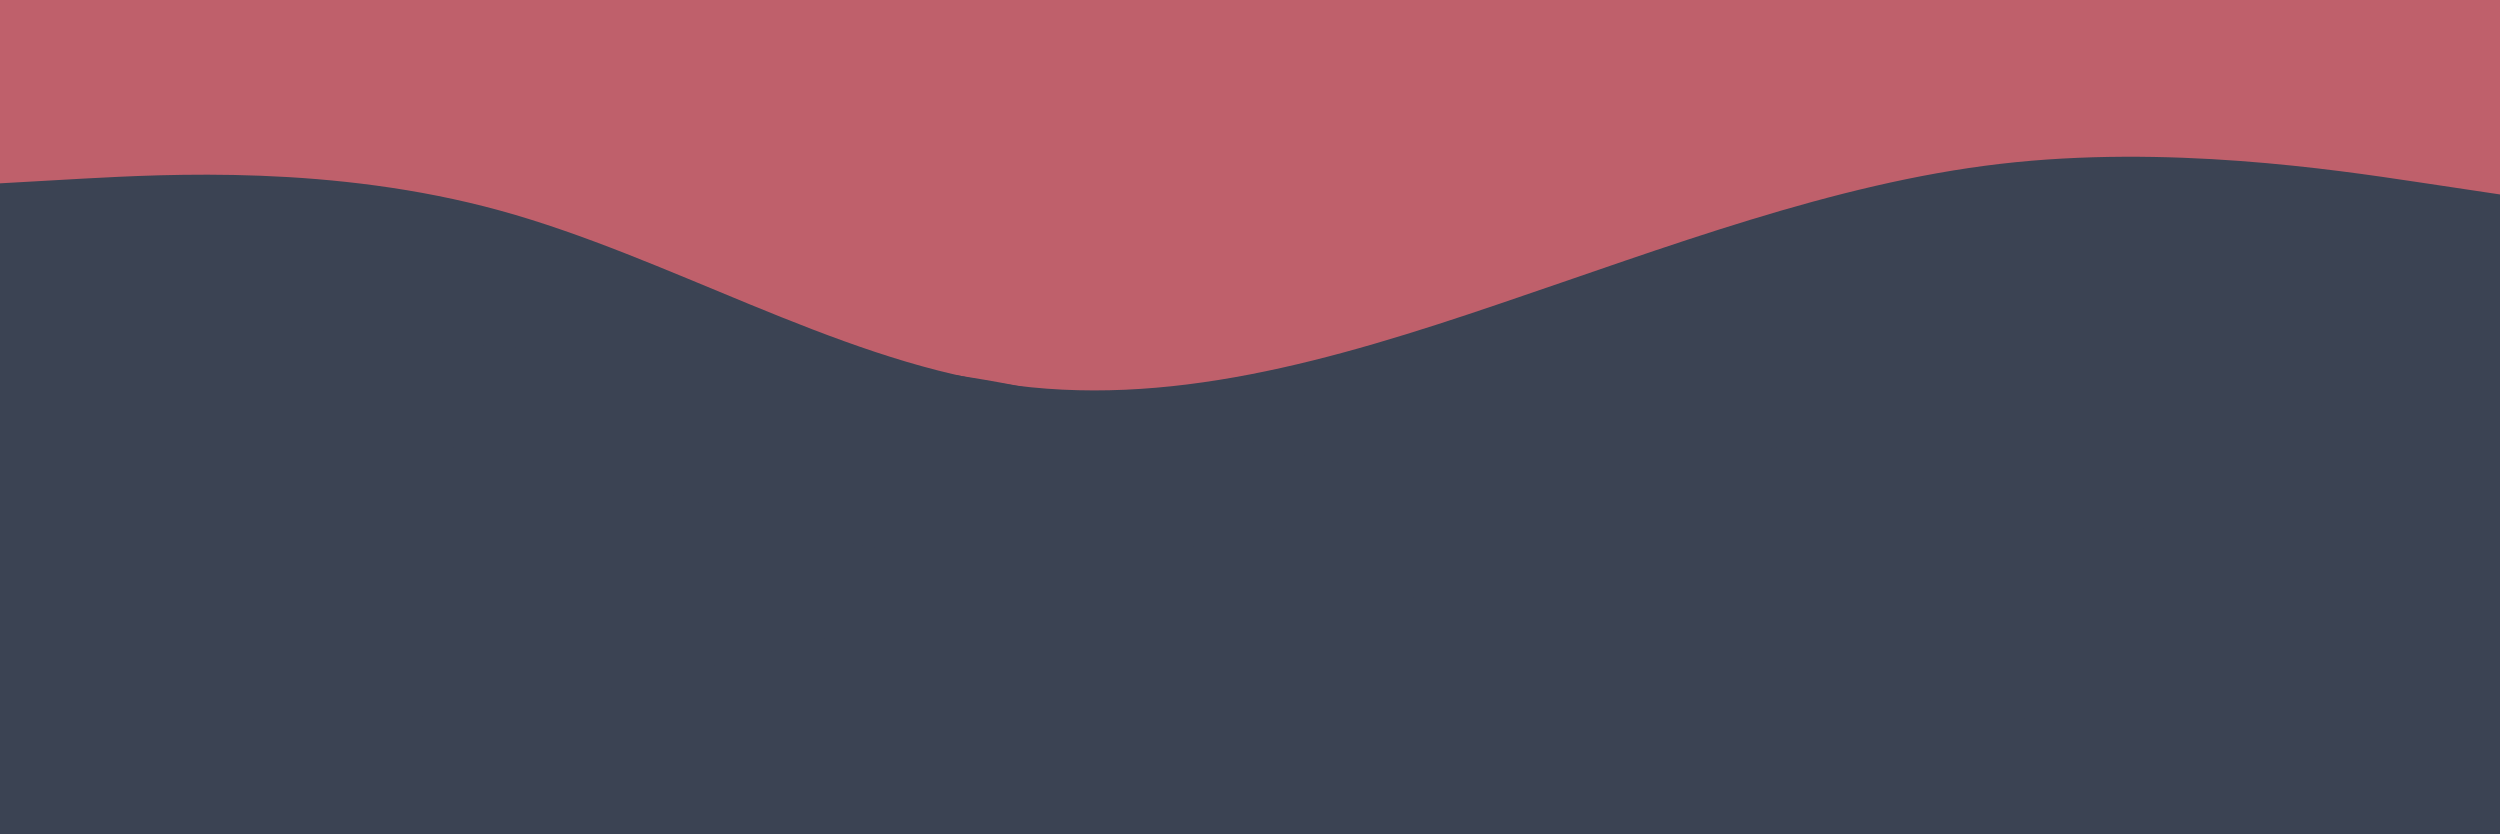
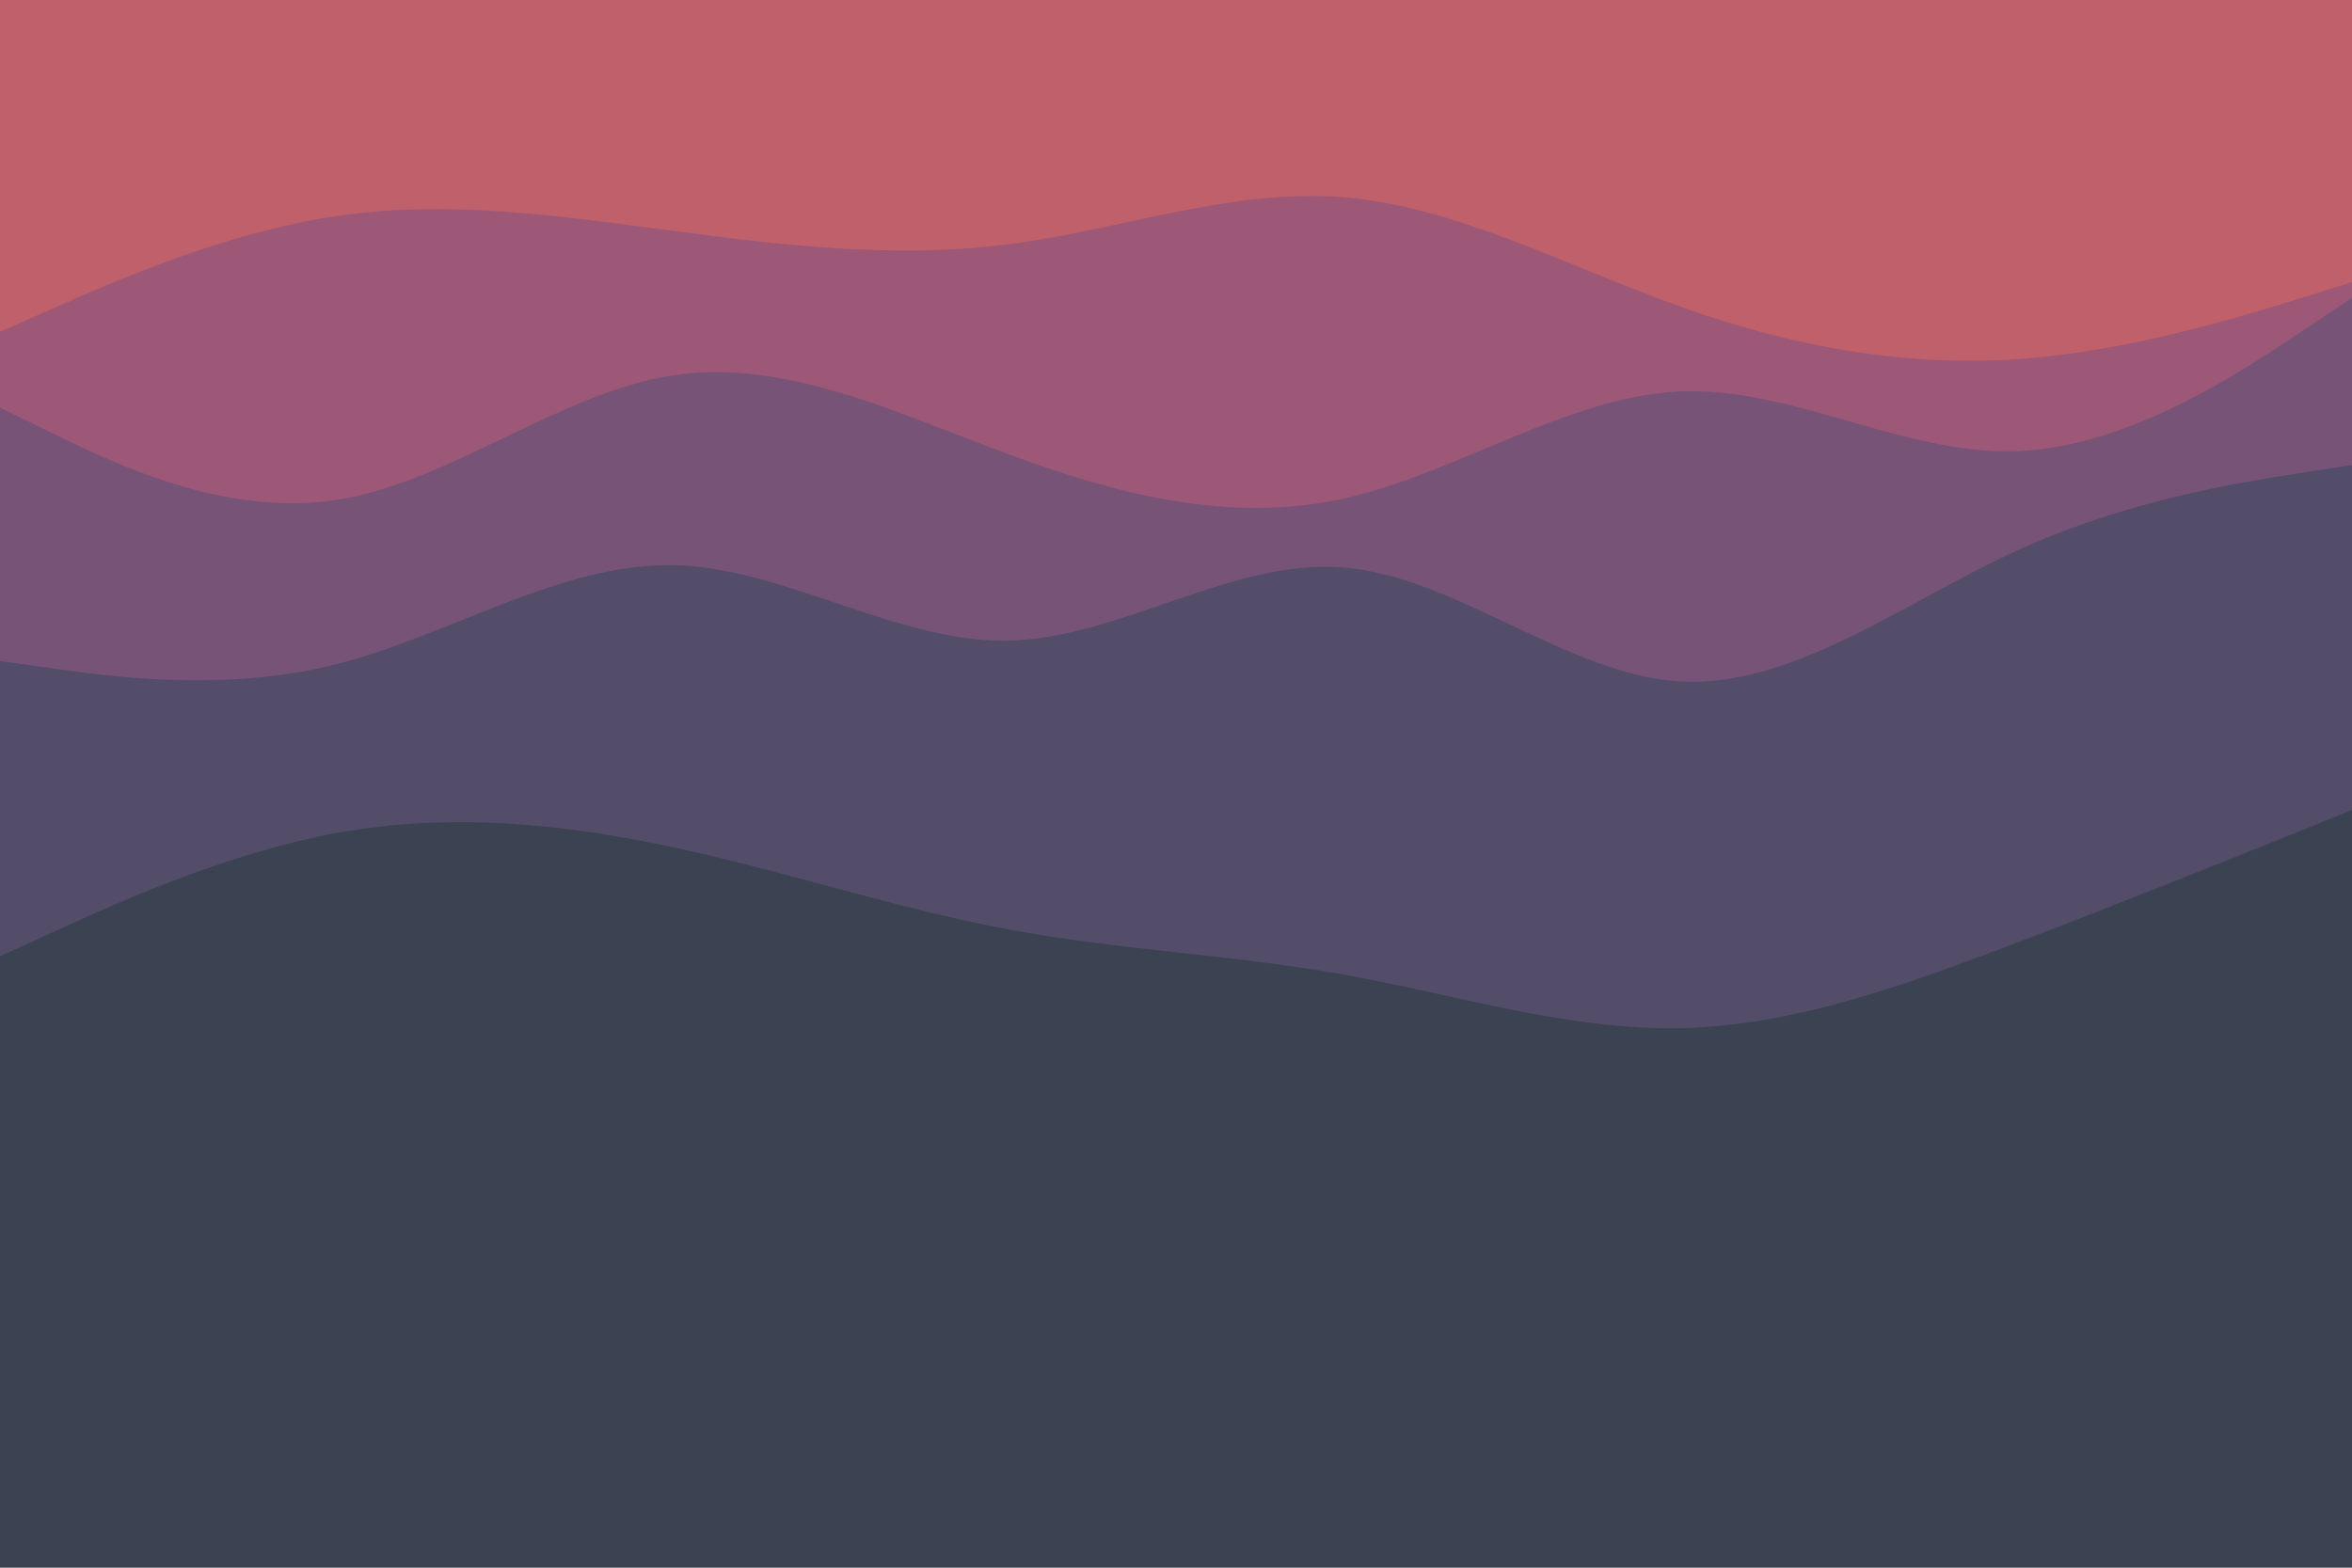
- <svg xmlns="http://www.w3.org/2000/svg" id="visual" viewBox="0 0 900 300" width="900" height="300" version="1.1">
-   <rect x="0" y="0" width="900" height="300" fill="#bf606b" />
-   <path d="M0 66L30 64.3C60 62.7 120 59.3 180 75.8C240 92.3 300 128.7 360 138C420 147.3 480 129.7 540 109.3C600 89 660 66 720 59C780 52 840 61 870 65.5L900 70L900 301L870 301C840 301 780 301 720 301C660 301 600 301 540 301C480 301 420 301 360 301C300 301 240 301 180 301C120 301 60 301 30 301L0 301Z" fill="#3b4353" />
-   <path d="M0 103L30 107.5C60 112 120 121 180 124.7C240 128.3 300 126.7 360 137.7C420 148.7 480 172.3 540 173.5C600 174.7 660 153.3 720 146.2C780 139 840 146 870 149.5L900 153L900 301L870 301C840 301 780 301 720 301C660 301 600 301 540 301C480 301 420 301 360 301C300 301 240 301 180 301C120 301 60 301 30 301L0 301Z" fill="#3b4353" />
-   <path d="M0 169L30 165.2C60 161.3 120 153.7 180 163.5C240 173.3 300 200.7 360 203C420 205.3 480 182.7 540 172.5C600 162.3 660 164.7 720 177.2C780 189.7 840 212.3 870 223.7L900 235L900 301L870 301C840 301 780 301 720 301C660 301 600 301 540 301C480 301 420 301 360 301C300 301 240 301 180 301C120 301 60 301 30 301L0 301Z" fill="#3b4353" />
-   <path d="M0 253L30 255.5C60 258 120 263 180 255C240 247 300 226 360 216.7C420 207.3 480 209.7 540 219.3C600 229 660 246 720 257C780 268 840 273 870 275.5L900 278L900 301L870 301C840 301 780 301 720 301C660 301 600 301 540 301C480 301 420 301 360 301C300 301 240 301 180 301C120 301 60 301 30 301L0 301Z" fill="#3b4353" />
+ <svg xmlns="http://www.w3.org/2000/svg" id="visual" viewBox="0 0 900 600" width="900" height="600" version="1.1">
+   <rect x="0" y="0" width="900" height="600" fill="#3b4353" />
+   <path d="M0 411L21.5 392.7C43 374.3 86 337.7 128.8 337.3C171.7 337 214.3 373 257.2 384.2C300 395.3 343 381.7 385.8 388.2C428.7 394.7 471.3 421.3 514.2 420.8C557 420.3 600 392.7 642.8 397.3C685.7 402 728.3 439 771.2 429C814 419 857 362 878.5 333.5L900 305L900 0L878.5 0C857 0 814 0 771.2 0C728.3 0 685.7 0 642.8 0C600 0 557 0 514.2 0C471.3 0 428.7 0 385.8 0C343 0 300 0 257.2 0C214.3 0 171.7 0 128.8 0C86 0 43 0 21.5 0L0 0Z" fill="#3b4353" />
+   <path d="M0 366L21.5 356.2C43 346.3 86 326.7 128.8 318.8C171.7 311 214.3 315 257.2 324.2C300 333.3 343 347.7 385.8 355.7C428.7 363.7 471.3 365.3 514.2 373C557 380.7 600 394.3 642.8 393.5C685.7 392.7 728.3 377.3 771.2 361C814 344.7 857 327.3 878.5 318.7L900 310L900 0L878.5 0C857 0 814 0 771.2 0C728.3 0 685.7 0 642.8 0C600 0 557 0 514.2 0C471.3 0 428.7 0 385.8 0C343 0 300 0 257.2 0C214.3 0 171.7 0 128.8 0C86 0 43 0 21.5 0L0 0Z" fill="#534d6a" />
+   <path d="M0 253L21.5 256C43 259 86 265 128.8 254.2C171.7 243.3 214.3 215.7 257.2 216.3C300 217 343 246 385.8 245.2C428.7 244.3 471.3 213.7 514.2 217.2C557 220.7 600 258.3 642.8 260.8C685.7 263.3 728.3 230.7 771.2 211C814 191.3 857 184.7 878.5 181.3L900 178L900 0L878.5 0C857 0 814 0 771.2 0C728.3 0 685.7 0 642.8 0C600 0 557 0 514.2 0C471.3 0 428.7 0 385.8 0C343 0 300 0 257.2 0C214.3 0 171.7 0 128.8 0C86 0 43 0 21.5 0L0 0Z" fill="#775377" />
+   <path d="M0 156L21.5 166.5C43 177 86 198 128.8 191.3C171.7 184.7 214.3 150.3 257.2 143.7C300 137 343 158 385.8 173.8C428.7 189.7 471.3 200.3 514.2 190.8C557 181.3 600 151.7 642.8 149.8C685.7 148 728.3 174 771.2 172.7C814 171.3 857 142.7 878.5 128.3L900 114L900 0L878.5 0C857 0 814 0 771.2 0C728.3 0 685.7 0 642.8 0C600 0 557 0 514.2 0C471.3 0 428.7 0 385.8 0C343 0 300 0 257.2 0C214.3 0 171.7 0 128.8 0C86 0 43 0 21.5 0L0 0Z" fill="#9e5877" />
+   <path d="M0 127L21.5 117.5C43 108 86 89 128.8 82.7C171.7 76.3 214.3 82.7 257.2 88.3C300 94 343 99 385.8 93.5C428.7 88 471.3 72 514.2 75.5C557 79 600 102 642.8 117.3C685.7 132.7 728.3 140.3 771.2 137.5C814 134.7 857 121.3 878.5 114.7L900 108L900 0L878.5 0C857 0 814 0 771.2 0C728.3 0 685.7 0 642.8 0C600 0 557 0 514.2 0C471.3 0 428.7 0 385.8 0C343 0 300 0 257.2 0C214.3 0 171.7 0 128.8 0C86 0 43 0 21.5 0L0 0Z" fill="#bf606b" />
</svg>
